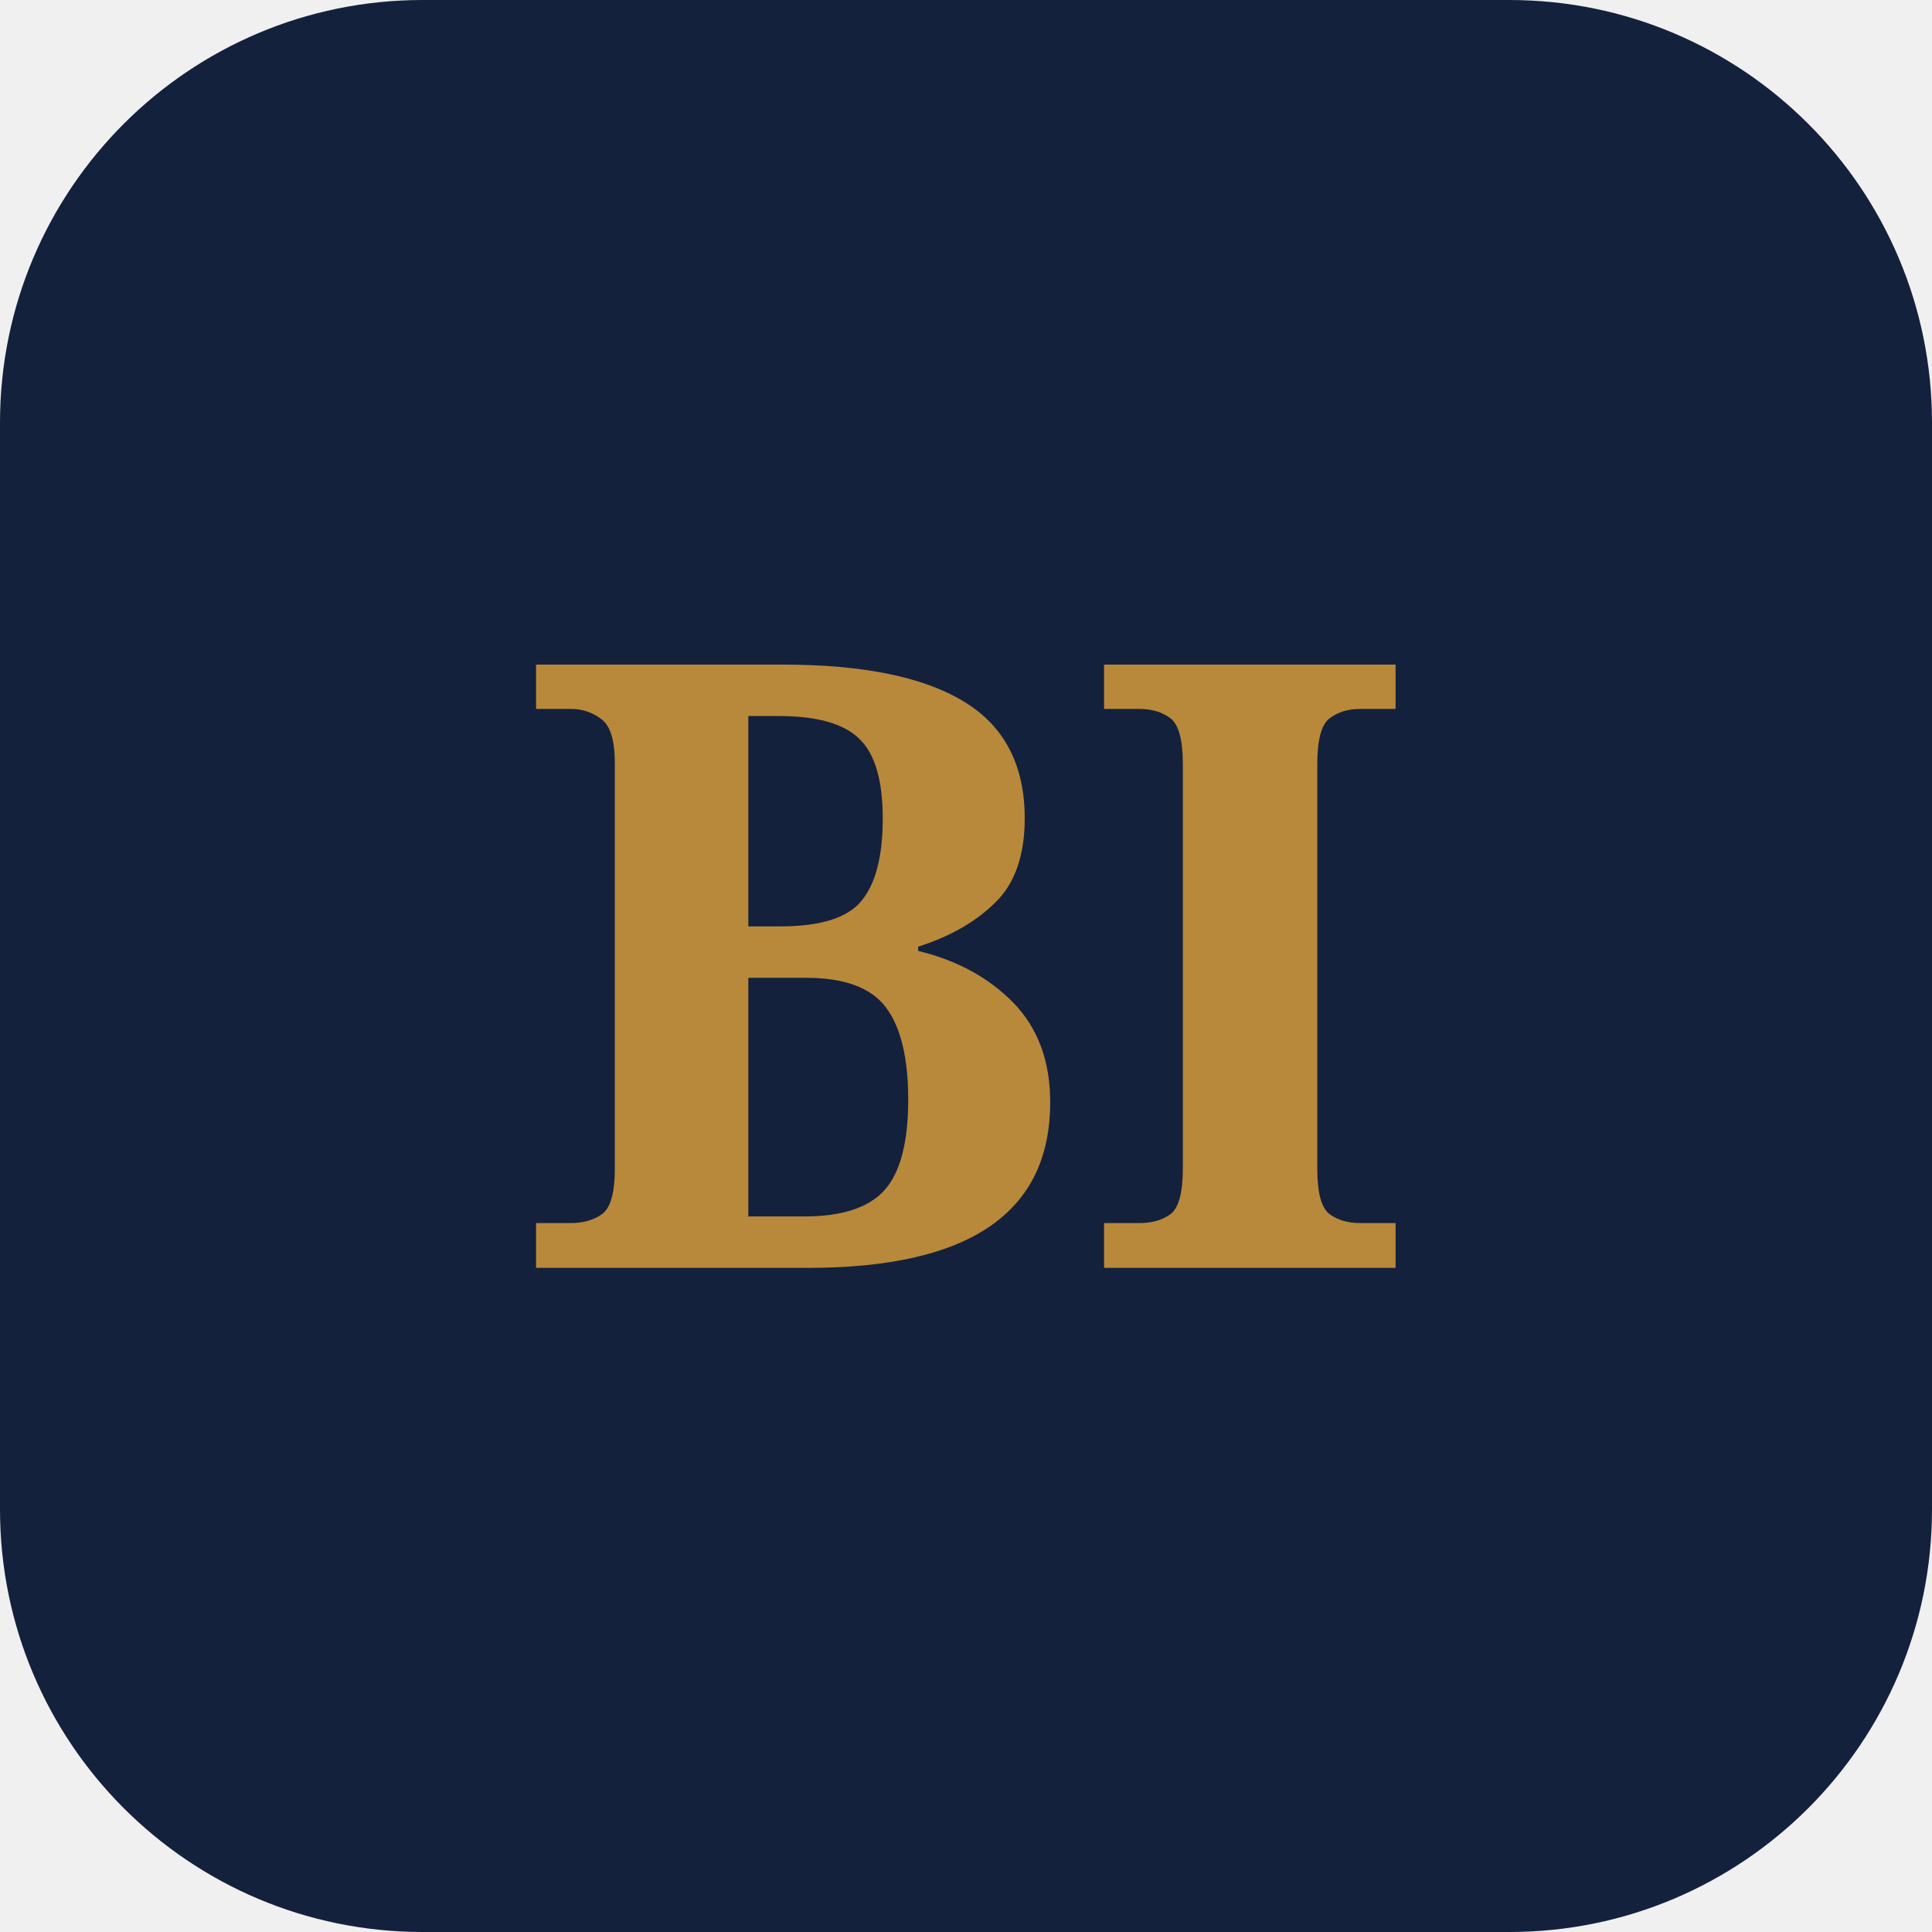
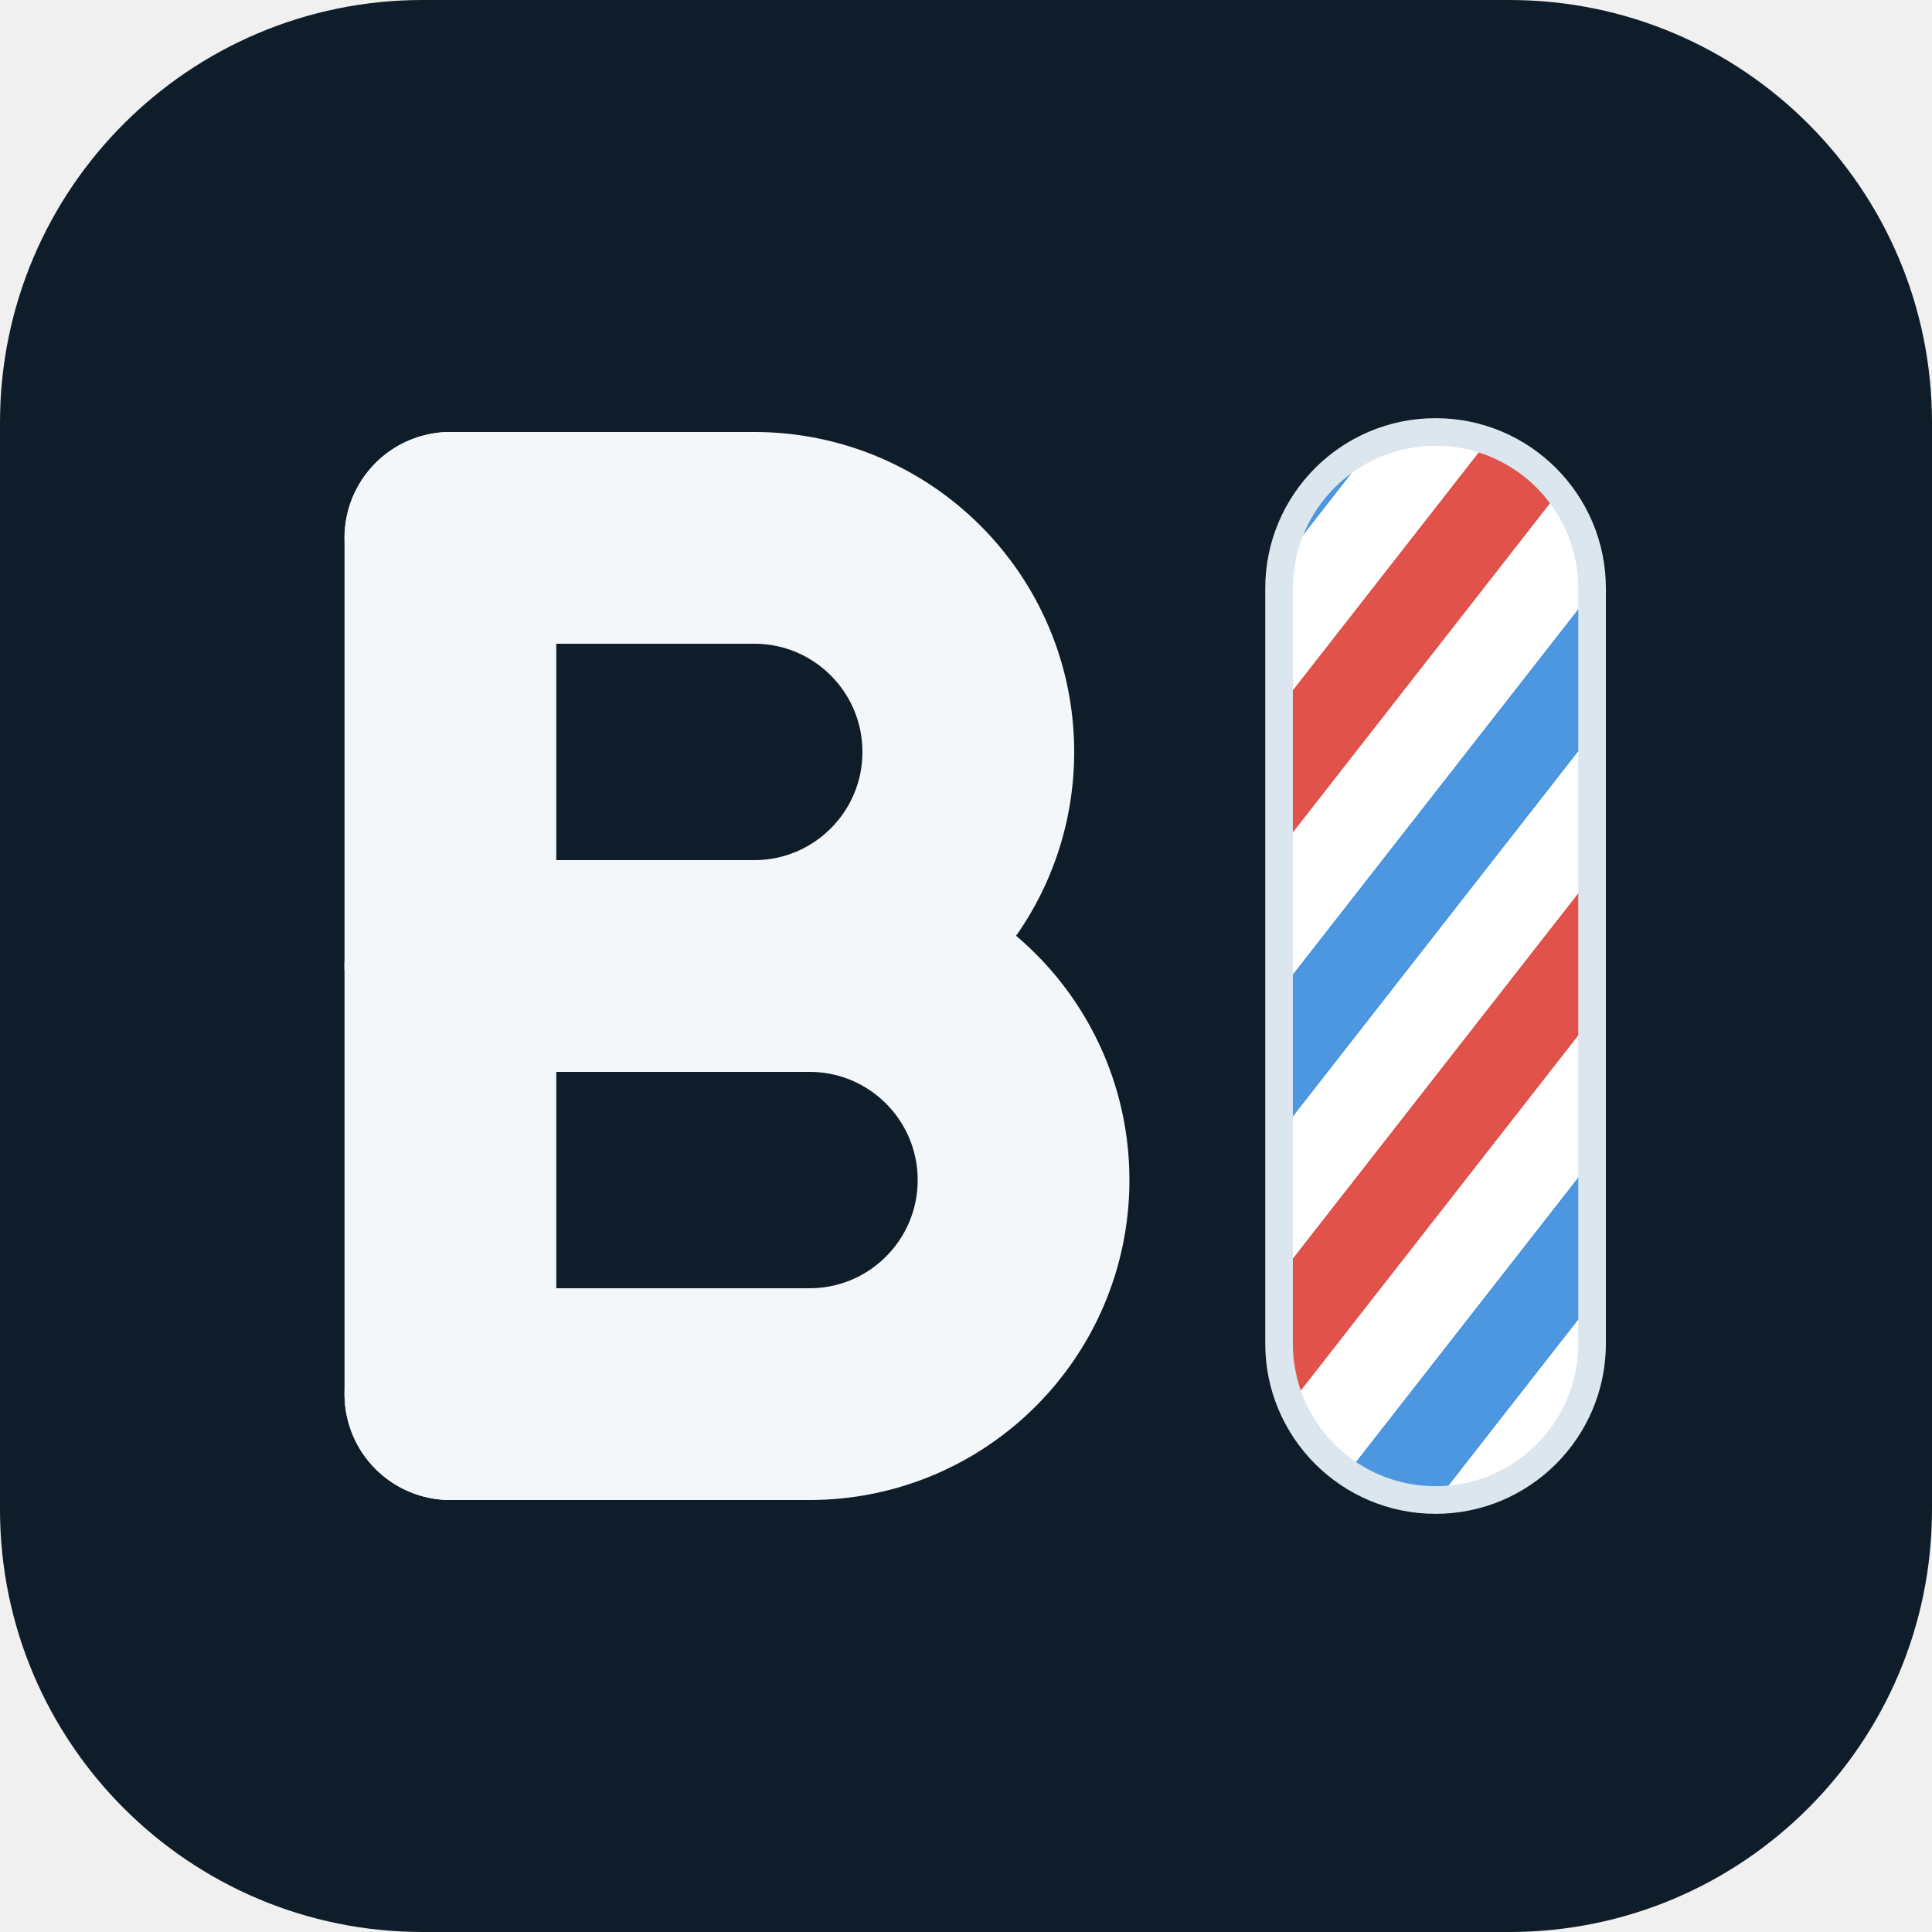
- <svg xmlns="http://www.w3.org/2000/svg" viewBox="0 0 64 64">
-   <rect width="64" height="64" rx="14" fill="#14213d" />
-   <text x="32" y="42" text-anchor="middle" font-family="Georgia,serif" font-weight="700" font-size="28" fill="#b8893b">BI</text>
+ <svg xmlns="http://www.w3.org/2000/svg" width="64" height="64" viewBox="0 0 512 512">
+   <defs>
+     <pattern id="stp" width="76" height="76" patternUnits="userSpaceOnUse" patternTransform="rotate(38)">
+       <rect width="76" height="76" fill="#fff" />
+       <rect width="19.0" height="76" fill="#E0524A" />
+       <rect x="38.0" width="19.0" height="76" fill="#4C97E0" />
+     </pattern>
+   </defs>
+   <rect width="512" height="512" rx="112" fill="#0E1D29" />
+   <g transform="translate(256 256) scale(1.22) translate(-256 -256)">
+     <g transform="translate(-2 0)">
+       <g fill="none" stroke="#F4F7F9" stroke-width="46" stroke-linecap="round" stroke-linejoin="round">
+         <path d="M146 163V349" />
+         <path d="M146 163H212a46.5 46.5 0 0 1 0 93H146" />
+         <path d="M146 256H224a46.5 46.5 0 0 1 0 93H146" />
+       </g>
+       <rect x="326" y="140" width="68" height="232" rx="34" fill="url(#stp)" stroke="#DCE6EE" stroke-width="6" />
+     </g>
+   </g>
</svg>
